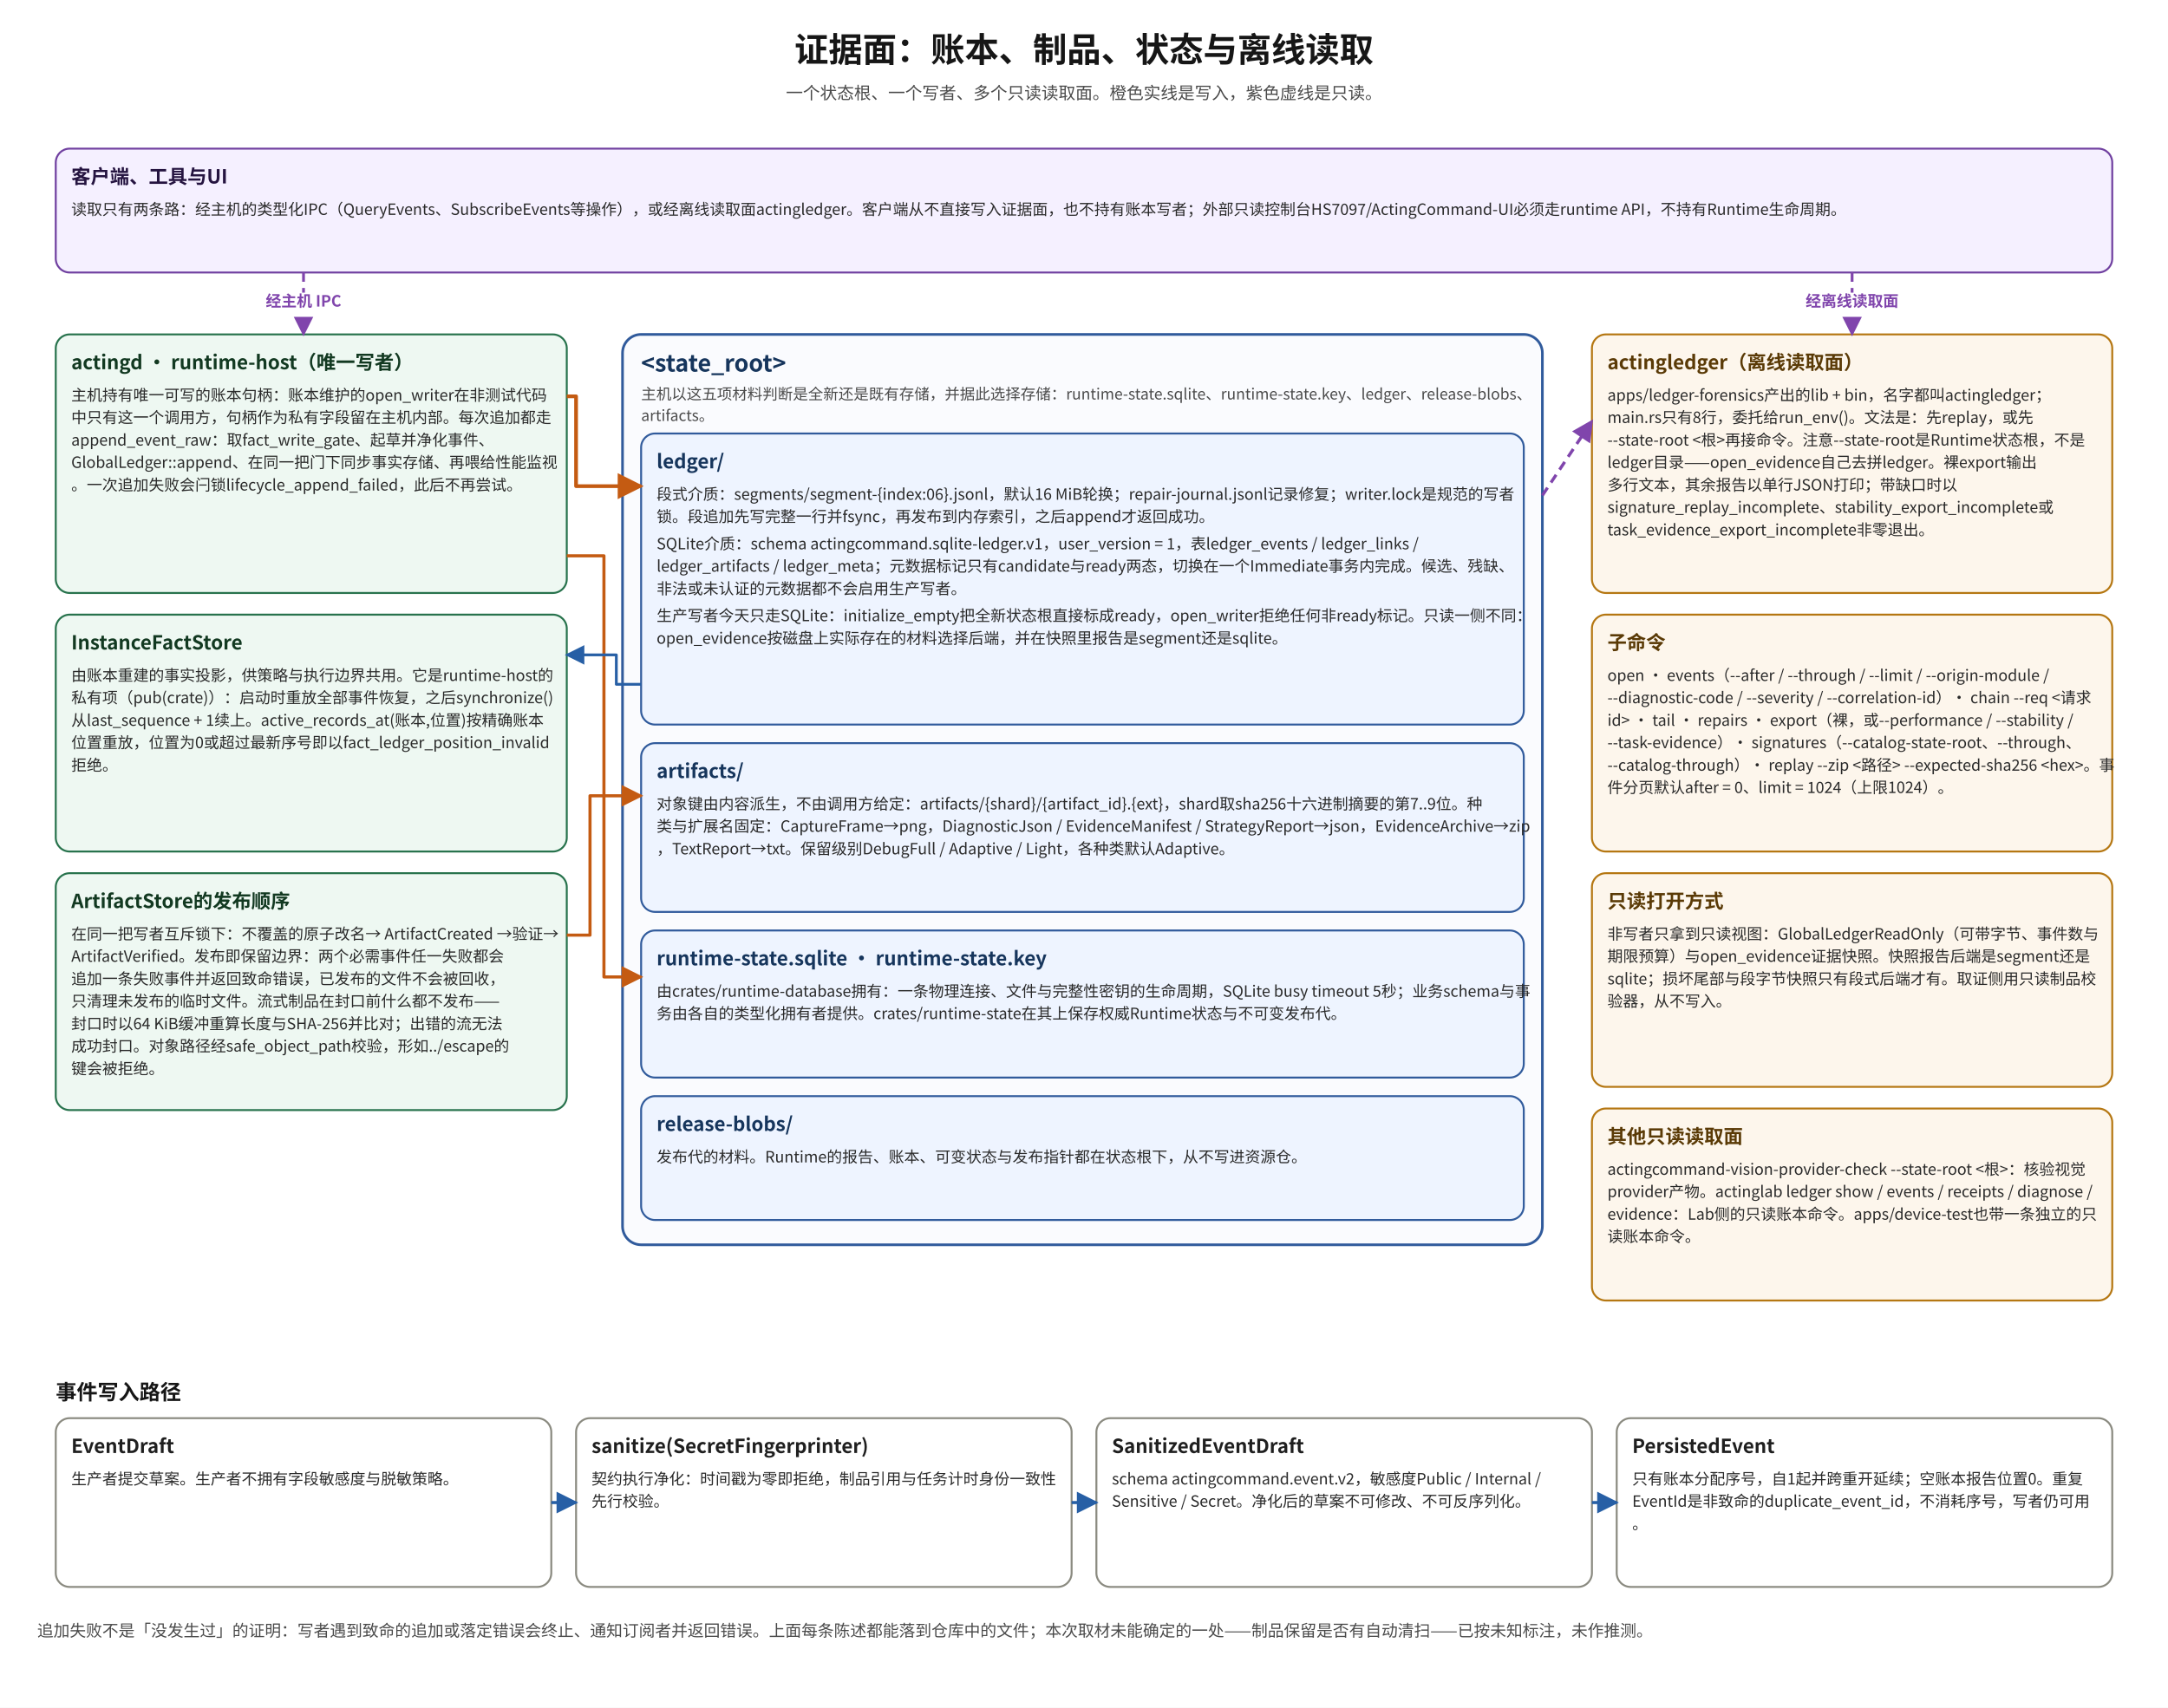
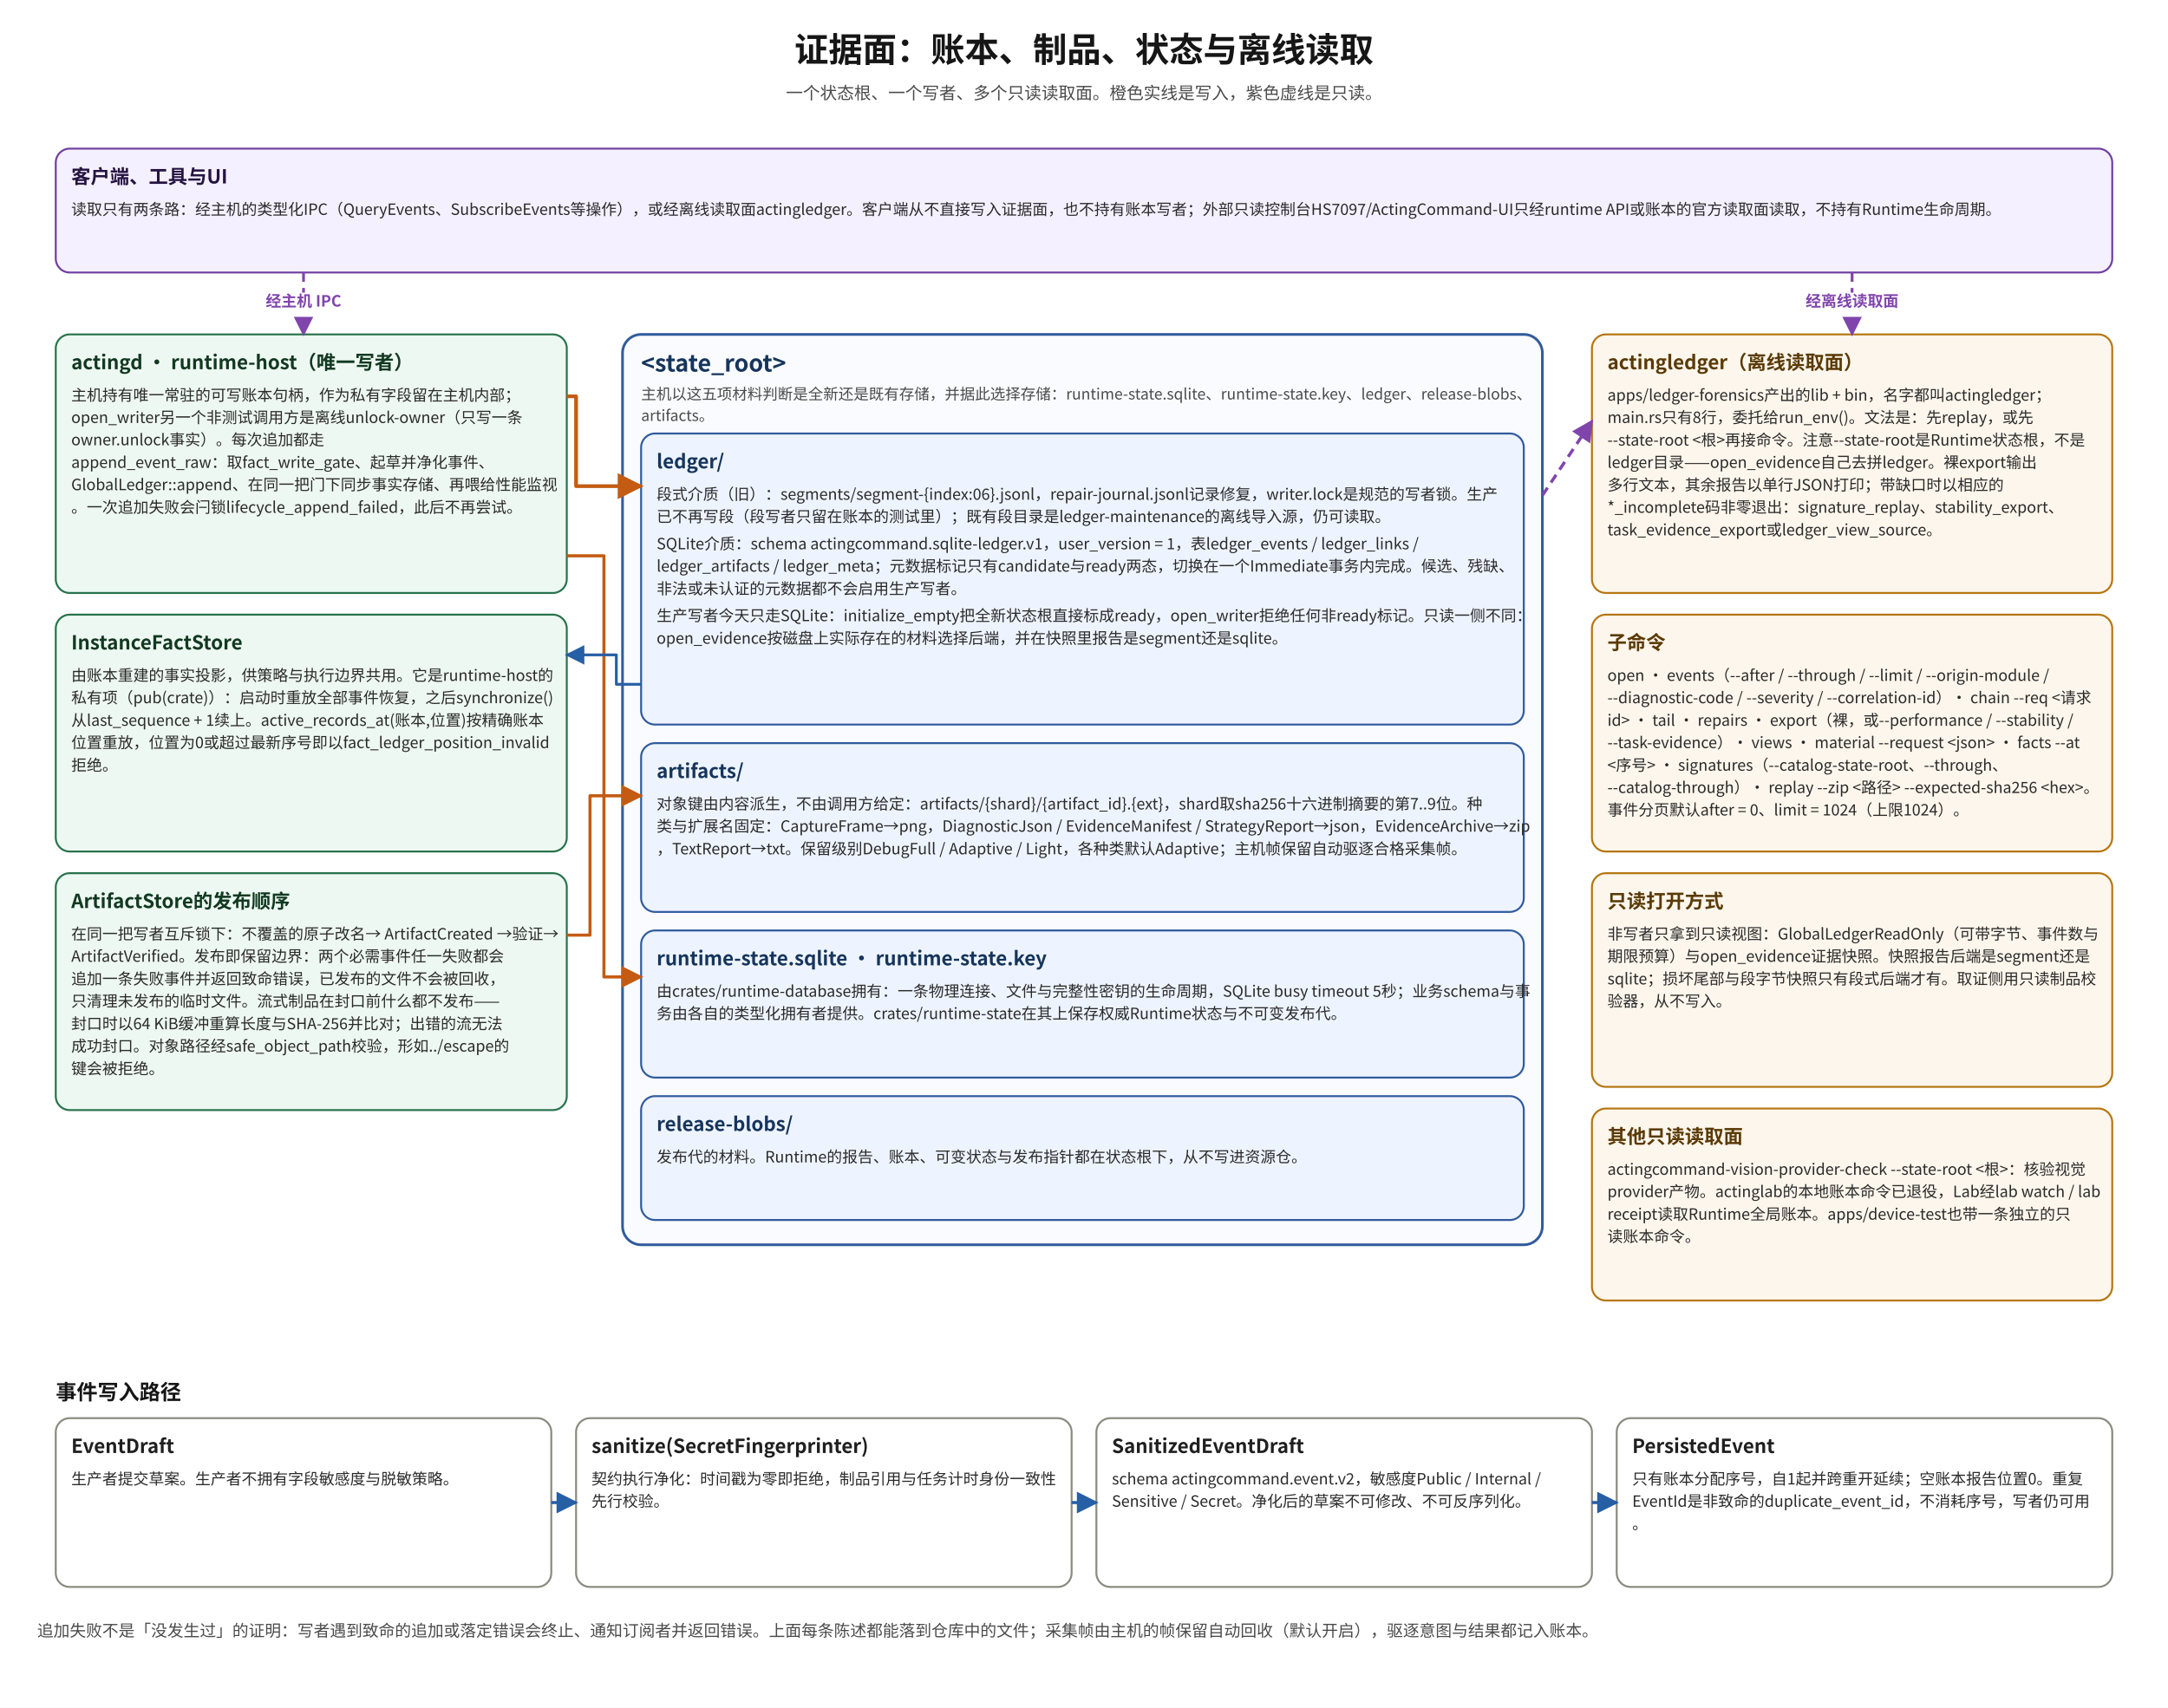
<svg xmlns="http://www.w3.org/2000/svg" viewBox="0 0 1400 1103" width="1400" height="1103">
  <defs>
    <marker id="ah-blue" viewBox="0 0 10 10" refX="9" refY="5" markerWidth="7" markerHeight="7" orient="auto-start-reverse">
      <path d="M 0 0 L 10 5 L 0 10 z" fill="#275fa5" />
    </marker>
    <marker id="ah-green" viewBox="0 0 10 10" refX="9" refY="5" markerWidth="7" markerHeight="7" orient="auto-start-reverse">
      <path d="M 0 0 L 10 5 L 0 10 z" fill="#28734d" />
    </marker>
    <marker id="ah-orange" viewBox="0 0 10 10" refX="9" refY="5" markerWidth="7" markerHeight="7" orient="auto-start-reverse">
      <path d="M 0 0 L 10 5 L 0 10 z" fill="#c45b12" />
    </marker>
    <marker id="ah-purple" viewBox="0 0 10 10" refX="9" refY="5" markerWidth="7" markerHeight="7" orient="auto-start-reverse">
      <path d="M 0 0 L 10 5 L 0 10 z" fill="#8045ac" />
    </marker>
    <marker id="ah-gold" viewBox="0 0 10 10" refX="9" refY="5" markerWidth="7" markerHeight="7" orient="auto-start-reverse">
      <path d="M 0 0 L 10 5 L 0 10 z" fill="#b57712" />
    </marker>
    <marker id="ah-gray" viewBox="0 0 10 10" refX="9" refY="5" markerWidth="7" markerHeight="7" orient="auto-start-reverse">
      <path d="M 0 0 L 10 5 L 0 10 z" fill="#6b6b60" />
    </marker>
  </defs>
  <rect x="0" y="0" width="1400" height="1103" fill="#ffffff" />
  <text x="700.0" y="40.0" font-family="Segoe UI, Microsoft YaHei, PingFang SC, Noto Sans CJK SC, sans-serif" font-size="22.0" fill="#161616" text-anchor="middle" font-weight="bold">证据面：账本、制品、状态与离线读取</text>
  <text x="700.0" y="64.0" font-family="Segoe UI, Microsoft YaHei, PingFang SC, Noto Sans CJK SC, sans-serif" font-size="11.0" fill="#4a4a4a" text-anchor="middle" font-weight="normal">一个状态根、一个写者、多个只读读取面。橙色实线是写入，紫色虚线是只读。</text>
  <rect x="36.0" y="96.0" width="1328.0" height="80.0" rx="9" ry="9" fill="#f5f0ff" stroke="#7040a0" stroke-width="1.25" />
  <text x="46.0" y="118.5" font-family="Segoe UI, Microsoft YaHei, PingFang SC, Noto Sans CJK SC, sans-serif" font-size="12.5" fill="#251440" text-anchor="start" font-weight="bold">客户端、工具与UI</text>
-   <text x="46.0" y="138.8" font-family="Segoe UI, Microsoft YaHei, PingFang SC, Noto Sans CJK SC, sans-serif" font-size="10.0" fill="#2a2a2a" text-anchor="start" font-weight="normal">读取只有两条路：经主机的类型化IPC（QueryEvents、SubscribeEvents等操作），或经离线读取面actingledger。客户端从不直接写入证据面，也不持有账本写者；外部只读控制台HS7097/ActingCommand-UI必须走runtime API，不持有Runtime生命周期。</text>
+   <text x="46.0" y="138.8" font-family="Segoe UI, Microsoft YaHei, PingFang SC, Noto Sans CJK SC, sans-serif" font-size="10.0" fill="#2a2a2a" text-anchor="start" font-weight="normal">读取只有两条路：经主机的类型化IPC（QueryEvents、SubscribeEvents等操作），或经离线读取面actingledger。客户端从不直接写入证据面，也不持有账本写者；外部只读控制台HS7097/ActingCommand-UI只经runtime API或账本的官方读取面读取，不持有Runtime生命周期。</text>
  <rect x="36.0" y="216.0" width="330.0" height="167.0" rx="9" ry="9" fill="#eef8f2" stroke="#28734d" stroke-width="1.25" />
  <text x="46.0" y="238.5" font-family="Segoe UI, Microsoft YaHei, PingFang SC, Noto Sans CJK SC, sans-serif" font-size="12.5" fill="#123921" text-anchor="start" font-weight="bold">actingd · runtime-host（唯一写者）</text>
-   <text x="46.0" y="258.8" font-family="Segoe UI, Microsoft YaHei, PingFang SC, Noto Sans CJK SC, sans-serif" font-size="10.0" fill="#2a2a2a" text-anchor="start" font-weight="normal">主机持有唯一可写的账本句柄：账本维护的open_writer在非测试代码</text>
-   <text x="46.0" y="273.2" font-family="Segoe UI, Microsoft YaHei, PingFang SC, Noto Sans CJK SC, sans-serif" font-size="10.0" fill="#2a2a2a" text-anchor="start" font-weight="normal">中只有这一个调用方，句柄作为私有字段留在主机内部。每次追加都走</text>
-   <text x="46.0" y="287.8" font-family="Segoe UI, Microsoft YaHei, PingFang SC, Noto Sans CJK SC, sans-serif" font-size="10.0" fill="#2a2a2a" text-anchor="start" font-weight="normal">append_event_raw：取fact_write_gate、起草并净化事件、</text>
-   <text x="46.0" y="302.2" font-family="Segoe UI, Microsoft YaHei, PingFang SC, Noto Sans CJK SC, sans-serif" font-size="10.0" fill="#2a2a2a" text-anchor="start" font-weight="normal">GlobalLedger::append、在同一把门下同步事实存储、再喂给性能监视</text>
-   <text x="46.0" y="316.8" font-family="Segoe UI, Microsoft YaHei, PingFang SC, Noto Sans CJK SC, sans-serif" font-size="10.0" fill="#2a2a2a" text-anchor="start" font-weight="normal">。一次追加失败会闩锁lifecycle_append_failed，此后不再尝试。</text>
+   <text x="46.0" y="258.8" font-family="Segoe UI, Microsoft YaHei, PingFang SC, Noto Sans CJK SC, sans-serif" font-size="10.0" fill="#2a2a2a" text-anchor="start" font-weight="normal">主机持有唯一常驻的可写账本句柄，作为私有字段留在主机内部；</text>
+   <text x="46.0" y="273.2" font-family="Segoe UI, Microsoft YaHei, PingFang SC, Noto Sans CJK SC, sans-serif" font-size="10.0" fill="#2a2a2a" text-anchor="start" font-weight="normal">open_writer另一个非测试调用方是离线unlock-owner（只写一条</text>
+   <text x="46.0" y="287.6" font-family="Segoe UI, Microsoft YaHei, PingFang SC, Noto Sans CJK SC, sans-serif" font-size="10.0" fill="#2a2a2a" text-anchor="start" font-weight="normal">owner.unlock事实）。每次追加都走</text>
+   <text x="46.0" y="302.2" font-family="Segoe UI, Microsoft YaHei, PingFang SC, Noto Sans CJK SC, sans-serif" font-size="10.0" fill="#2a2a2a" text-anchor="start" font-weight="normal">append_event_raw：取fact_write_gate、起草并净化事件、</text>
+   <text x="46.0" y="316.6" font-family="Segoe UI, Microsoft YaHei, PingFang SC, Noto Sans CJK SC, sans-serif" font-size="10.0" fill="#2a2a2a" text-anchor="start" font-weight="normal">GlobalLedger::append、在同一把门下同步事实存储、再喂给性能监视</text>
+   <text x="46.0" y="331.2" font-family="Segoe UI, Microsoft YaHei, PingFang SC, Noto Sans CJK SC, sans-serif" font-size="10.0" fill="#2a2a2a" text-anchor="start" font-weight="normal">。一次追加失败会闩锁lifecycle_append_failed，此后不再尝试。</text>
  <rect x="36.0" y="397.0" width="330.0" height="153.0" rx="9" ry="9" fill="#eef8f2" stroke="#28734d" stroke-width="1.25" />
  <text x="46.0" y="419.5" font-family="Segoe UI, Microsoft YaHei, PingFang SC, Noto Sans CJK SC, sans-serif" font-size="12.5" fill="#123921" text-anchor="start" font-weight="bold">InstanceFactStore</text>
  <text x="46.0" y="439.8" font-family="Segoe UI, Microsoft YaHei, PingFang SC, Noto Sans CJK SC, sans-serif" font-size="10.0" fill="#2a2a2a" text-anchor="start" font-weight="normal">由账本重建的事实投影，供策略与执行边界共用。它是runtime-host的</text>
  <text x="46.0" y="454.2" font-family="Segoe UI, Microsoft YaHei, PingFang SC, Noto Sans CJK SC, sans-serif" font-size="10.0" fill="#2a2a2a" text-anchor="start" font-weight="normal">私有项（pub(crate)）：启动时重放全部事件恢复，之后synchronize()</text>
  <text x="46.0" y="468.8" font-family="Segoe UI, Microsoft YaHei, PingFang SC, Noto Sans CJK SC, sans-serif" font-size="10.0" fill="#2a2a2a" text-anchor="start" font-weight="normal">从last_sequence + 1续上。active_records_at(账本,位置)按精确账本</text>
  <text x="46.0" y="483.2" font-family="Segoe UI, Microsoft YaHei, PingFang SC, Noto Sans CJK SC, sans-serif" font-size="10.0" fill="#2a2a2a" text-anchor="start" font-weight="normal">位置重放，位置为0或超过最新序号即以fact_ledger_position_invalid</text>
  <text x="46.0" y="497.8" font-family="Segoe UI, Microsoft YaHei, PingFang SC, Noto Sans CJK SC, sans-serif" font-size="10.0" fill="#2a2a2a" text-anchor="start" font-weight="normal">拒绝。</text>
  <rect x="36.0" y="564.0" width="330.0" height="153.0" rx="9" ry="9" fill="#eef8f2" stroke="#28734d" stroke-width="1.25" />
  <text x="46.0" y="586.5" font-family="Segoe UI, Microsoft YaHei, PingFang SC, Noto Sans CJK SC, sans-serif" font-size="12.5" fill="#123921" text-anchor="start" font-weight="bold">ArtifactStore的发布顺序</text>
  <text x="46.0" y="606.8" font-family="Segoe UI, Microsoft YaHei, PingFang SC, Noto Sans CJK SC, sans-serif" font-size="10.0" fill="#2a2a2a" text-anchor="start" font-weight="normal">在同一把写者互斥锁下：不覆盖的原子改名→ ArtifactCreated →验证→</text>
  <text x="46.0" y="621.2" font-family="Segoe UI, Microsoft YaHei, PingFang SC, Noto Sans CJK SC, sans-serif" font-size="10.0" fill="#2a2a2a" text-anchor="start" font-weight="normal">ArtifactVerified。发布即保留边界：两个必需事件任一失败都会</text>
  <text x="46.0" y="635.8" font-family="Segoe UI, Microsoft YaHei, PingFang SC, Noto Sans CJK SC, sans-serif" font-size="10.0" fill="#2a2a2a" text-anchor="start" font-weight="normal">追加一条失败事件并返回致命错误，已发布的文件不会被回收，</text>
  <text x="46.0" y="650.2" font-family="Segoe UI, Microsoft YaHei, PingFang SC, Noto Sans CJK SC, sans-serif" font-size="10.0" fill="#2a2a2a" text-anchor="start" font-weight="normal">只清理未发布的临时文件。流式制品在封口前什么都不发布——</text>
  <text x="46.0" y="664.8" font-family="Segoe UI, Microsoft YaHei, PingFang SC, Noto Sans CJK SC, sans-serif" font-size="10.0" fill="#2a2a2a" text-anchor="start" font-weight="normal">封口时以64 KiB缓冲重算长度与SHA-256并比对；出错的流无法</text>
  <text x="46.0" y="679.2" font-family="Segoe UI, Microsoft YaHei, PingFang SC, Noto Sans CJK SC, sans-serif" font-size="10.0" fill="#2a2a2a" text-anchor="start" font-weight="normal">成功封口。对象路径经safe_object_path校验，形如../escape的</text>
  <text x="46.0" y="693.8" font-family="Segoe UI, Microsoft YaHei, PingFang SC, Noto Sans CJK SC, sans-serif" font-size="10.0" fill="#2a2a2a" text-anchor="start" font-weight="normal">键会被拒绝。</text>
  <rect x="402.0" y="216.0" width="594.0" height="588.0" rx="12" ry="12" fill="#fafbfe" stroke="#315b9c" stroke-width="1.70" />
  <text x="414.0" y="240.0" font-family="Segoe UI, Microsoft YaHei, PingFang SC, Noto Sans CJK SC, sans-serif" font-size="15.0" fill="#16355c" text-anchor="start" font-weight="bold">&lt;state_root&gt;</text>
  <text x="414.0" y="258.0" font-family="Segoe UI, Microsoft YaHei, PingFang SC, Noto Sans CJK SC, sans-serif" font-size="9.8" fill="#4a4a4a" text-anchor="start" font-weight="normal">主机以这五项材料判断是全新还是既有存储，并据此选择存储：runtime-state.sqlite、runtime-state.key、ledger、release-blobs、</text>
  <text x="414.0" y="271.9" font-family="Segoe UI, Microsoft YaHei, PingFang SC, Noto Sans CJK SC, sans-serif" font-size="9.8" fill="#4a4a4a" text-anchor="start" font-weight="normal">artifacts。</text>
  <rect x="414.0" y="280.0" width="570.0" height="188.0" rx="9" ry="9" fill="#eef4ff" stroke="#315b9c" stroke-width="1.25" />
  <text x="424.0" y="302.5" font-family="Segoe UI, Microsoft YaHei, PingFang SC, Noto Sans CJK SC, sans-serif" font-size="12.5" fill="#16355c" text-anchor="start" font-weight="bold">ledger/</text>
-   <text x="424.0" y="322.8" font-family="Segoe UI, Microsoft YaHei, PingFang SC, Noto Sans CJK SC, sans-serif" font-size="10.0" fill="#2a2a2a" text-anchor="start" font-weight="normal">段式介质：segments/segment-{index:06}.jsonl，默认16 MiB轮换；repair-journal.jsonl记录修复；writer.lock是规范的写者</text>
-   <text x="424.0" y="337.2" font-family="Segoe UI, Microsoft YaHei, PingFang SC, Noto Sans CJK SC, sans-serif" font-size="10.0" fill="#2a2a2a" text-anchor="start" font-weight="normal">锁。段追加先写完整一行并fsync，再发布到内存索引，之后append才返回成功。</text>
+   <text x="424.0" y="322.8" font-family="Segoe UI, Microsoft YaHei, PingFang SC, Noto Sans CJK SC, sans-serif" font-size="10.0" fill="#2a2a2a" text-anchor="start" font-weight="normal">段式介质（旧）：segments/segment-{index:06}.jsonl，repair-journal.jsonl记录修复，writer.lock是规范的写者锁。生产</text>
+   <text x="424.0" y="337.2" font-family="Segoe UI, Microsoft YaHei, PingFang SC, Noto Sans CJK SC, sans-serif" font-size="10.0" fill="#2a2a2a" text-anchor="start" font-weight="normal">已不再写段（段写者只留在账本的测试里）；既有段目录是ledger-maintenance的离线导入源，仍可读取。</text>
  <text x="424.0" y="354.8" font-family="Segoe UI, Microsoft YaHei, PingFang SC, Noto Sans CJK SC, sans-serif" font-size="10.0" fill="#2a2a2a" text-anchor="start" font-weight="normal">SQLite介质：schema actingcommand.sqlite-ledger.v1，user_version = 1，表ledger_events / ledger_links /</text>
  <text x="424.0" y="369.2" font-family="Segoe UI, Microsoft YaHei, PingFang SC, Noto Sans CJK SC, sans-serif" font-size="10.0" fill="#2a2a2a" text-anchor="start" font-weight="normal">ledger_artifacts / ledger_meta；元数据标记只有candidate与ready两态，切换在一个Immediate事务内完成。候选、残缺、</text>
  <text x="424.0" y="383.8" font-family="Segoe UI, Microsoft YaHei, PingFang SC, Noto Sans CJK SC, sans-serif" font-size="10.0" fill="#2a2a2a" text-anchor="start" font-weight="normal">非法或未认证的元数据都不会启用生产写者。</text>
  <text x="424.0" y="401.2" font-family="Segoe UI, Microsoft YaHei, PingFang SC, Noto Sans CJK SC, sans-serif" font-size="10.0" fill="#2a2a2a" text-anchor="start" font-weight="normal">生产写者今天只走SQLite：initialize_empty把全新状态根直接标成ready，open_writer拒绝任何非ready标记。只读一侧不同：</text>
  <text x="424.0" y="415.8" font-family="Segoe UI, Microsoft YaHei, PingFang SC, Noto Sans CJK SC, sans-serif" font-size="10.0" fill="#2a2a2a" text-anchor="start" font-weight="normal">open_evidence按磁盘上实际存在的材料选择后端，并在快照里报告是segment还是sqlite。</text>
  <rect x="414.0" y="480.0" width="570.0" height="109.0" rx="9" ry="9" fill="#eef4ff" stroke="#315b9c" stroke-width="1.25" />
  <text x="424.0" y="502.5" font-family="Segoe UI, Microsoft YaHei, PingFang SC, Noto Sans CJK SC, sans-serif" font-size="12.5" fill="#16355c" text-anchor="start" font-weight="bold">artifacts/</text>
  <text x="424.0" y="522.8" font-family="Segoe UI, Microsoft YaHei, PingFang SC, Noto Sans CJK SC, sans-serif" font-size="10.0" fill="#2a2a2a" text-anchor="start" font-weight="normal">对象键由内容派生，不由调用方给定：artifacts/{shard}/{artifact_id}.{ext}，shard取sha256十六进制摘要的第7..9位。种</text>
  <text x="424.0" y="537.2" font-family="Segoe UI, Microsoft YaHei, PingFang SC, Noto Sans CJK SC, sans-serif" font-size="10.0" fill="#2a2a2a" text-anchor="start" font-weight="normal">类与扩展名固定：CaptureFrame→png，DiagnosticJson / EvidenceManifest / StrategyReport→json，EvidenceArchive→zip</text>
-   <text x="424.0" y="551.8" font-family="Segoe UI, Microsoft YaHei, PingFang SC, Noto Sans CJK SC, sans-serif" font-size="10.0" fill="#2a2a2a" text-anchor="start" font-weight="normal">，TextReport→txt。保留级别DebugFull / Adaptive / Light，各种类默认Adaptive。</text>
+   <text x="424.0" y="551.8" font-family="Segoe UI, Microsoft YaHei, PingFang SC, Noto Sans CJK SC, sans-serif" font-size="10.0" fill="#2a2a2a" text-anchor="start" font-weight="normal">，TextReport→txt。保留级别DebugFull / Adaptive / Light，各种类默认Adaptive；主机帧保留自动驱逐合格采集帧。</text>
  <rect x="414.0" y="601.0" width="570.0" height="95.0" rx="9" ry="9" fill="#eef4ff" stroke="#315b9c" stroke-width="1.25" />
  <text x="424.0" y="623.5" font-family="Segoe UI, Microsoft YaHei, PingFang SC, Noto Sans CJK SC, sans-serif" font-size="12.5" fill="#16355c" text-anchor="start" font-weight="bold">runtime-state.sqlite · runtime-state.key</text>
  <text x="424.0" y="643.8" font-family="Segoe UI, Microsoft YaHei, PingFang SC, Noto Sans CJK SC, sans-serif" font-size="10.0" fill="#2a2a2a" text-anchor="start" font-weight="normal">由crates/runtime-database拥有：一条物理连接、文件与完整性密钥的生命周期，SQLite busy timeout 5秒；业务schema与事</text>
  <text x="424.0" y="658.2" font-family="Segoe UI, Microsoft YaHei, PingFang SC, Noto Sans CJK SC, sans-serif" font-size="10.0" fill="#2a2a2a" text-anchor="start" font-weight="normal">务由各自的类型化拥有者提供。crates/runtime-state在其上保存权威Runtime状态与不可变发布代。</text>
  <rect x="414.0" y="708.0" width="570.0" height="80.0" rx="9" ry="9" fill="#eef4ff" stroke="#315b9c" stroke-width="1.25" />
  <text x="424.0" y="730.5" font-family="Segoe UI, Microsoft YaHei, PingFang SC, Noto Sans CJK SC, sans-serif" font-size="12.5" fill="#16355c" text-anchor="start" font-weight="bold">release-blobs/</text>
  <text x="424.0" y="750.8" font-family="Segoe UI, Microsoft YaHei, PingFang SC, Noto Sans CJK SC, sans-serif" font-size="10.0" fill="#2a2a2a" text-anchor="start" font-weight="normal">发布代的材料。Runtime的报告、账本、可变状态与发布指针都在状态根下，从不写进资源仓。</text>
  <rect x="1028.0" y="216.0" width="336.0" height="167.0" rx="9" ry="9" fill="#fdf6ec" stroke="#b57712" stroke-width="1.25" />
  <text x="1038.0" y="238.5" font-family="Segoe UI, Microsoft YaHei, PingFang SC, Noto Sans CJK SC, sans-serif" font-size="12.5" fill="#5a3a06" text-anchor="start" font-weight="bold">actingledger（离线读取面）</text>
  <text x="1038.0" y="258.8" font-family="Segoe UI, Microsoft YaHei, PingFang SC, Noto Sans CJK SC, sans-serif" font-size="10.0" fill="#2a2a2a" text-anchor="start" font-weight="normal">apps/ledger-forensics产出的lib + bin，名字都叫actingledger；</text>
  <text x="1038.0" y="273.2" font-family="Segoe UI, Microsoft YaHei, PingFang SC, Noto Sans CJK SC, sans-serif" font-size="10.0" fill="#2a2a2a" text-anchor="start" font-weight="normal">main.rs只有8行，委托给run_env()。文法是：先replay，或先</text>
  <text x="1038.0" y="287.8" font-family="Segoe UI, Microsoft YaHei, PingFang SC, Noto Sans CJK SC, sans-serif" font-size="10.0" fill="#2a2a2a" text-anchor="start" font-weight="normal">--state-root &lt;根&gt;再接命令。注意--state-root是Runtime状态根，不是</text>
  <text x="1038.0" y="302.2" font-family="Segoe UI, Microsoft YaHei, PingFang SC, Noto Sans CJK SC, sans-serif" font-size="10.0" fill="#2a2a2a" text-anchor="start" font-weight="normal">ledger目录——open_evidence自己去拼ledger。裸export输出</text>
-   <text x="1038.0" y="316.8" font-family="Segoe UI, Microsoft YaHei, PingFang SC, Noto Sans CJK SC, sans-serif" font-size="10.0" fill="#2a2a2a" text-anchor="start" font-weight="normal">多行文本，其余报告以单行JSON打印；带缺口时以</text>
-   <text x="1038.0" y="331.2" font-family="Segoe UI, Microsoft YaHei, PingFang SC, Noto Sans CJK SC, sans-serif" font-size="10.0" fill="#2a2a2a" text-anchor="start" font-weight="normal">signature_replay_incomplete、stability_export_incomplete或</text>
-   <text x="1038.0" y="345.8" font-family="Segoe UI, Microsoft YaHei, PingFang SC, Noto Sans CJK SC, sans-serif" font-size="10.0" fill="#2a2a2a" text-anchor="start" font-weight="normal">task_evidence_export_incomplete非零退出。</text>
+   <text x="1038.0" y="316.8" font-family="Segoe UI, Microsoft YaHei, PingFang SC, Noto Sans CJK SC, sans-serif" font-size="10.0" fill="#2a2a2a" text-anchor="start" font-weight="normal">多行文本，其余报告以单行JSON打印；带缺口时以相应的</text>
+   <text x="1038.0" y="331.2" font-family="Segoe UI, Microsoft YaHei, PingFang SC, Noto Sans CJK SC, sans-serif" font-size="10.0" fill="#2a2a2a" text-anchor="start" font-weight="normal">*_incomplete码非零退出：signature_replay、stability_export、</text>
+   <text x="1038.0" y="345.8" font-family="Segoe UI, Microsoft YaHei, PingFang SC, Noto Sans CJK SC, sans-serif" font-size="10.0" fill="#2a2a2a" text-anchor="start" font-weight="normal">task_evidence_export或ledger_view_source。</text>
  <rect x="1028.0" y="397.0" width="336.0" height="153.0" rx="9" ry="9" fill="#fdf6ec" stroke="#b57712" stroke-width="1.25" />
  <text x="1038.0" y="419.5" font-family="Segoe UI, Microsoft YaHei, PingFang SC, Noto Sans CJK SC, sans-serif" font-size="12.5" fill="#5a3a06" text-anchor="start" font-weight="bold">子命令</text>
  <text x="1038.0" y="439.8" font-family="Segoe UI, Microsoft YaHei, PingFang SC, Noto Sans CJK SC, sans-serif" font-size="10.0" fill="#2a2a2a" text-anchor="start" font-weight="normal">open · events（--after / --through / --limit / --origin-module /</text>
  <text x="1038.0" y="454.2" font-family="Segoe UI, Microsoft YaHei, PingFang SC, Noto Sans CJK SC, sans-serif" font-size="10.0" fill="#2a2a2a" text-anchor="start" font-weight="normal">--diagnostic-code / --severity / --correlation-id）· chain --req &lt;请求</text>
  <text x="1038.0" y="468.8" font-family="Segoe UI, Microsoft YaHei, PingFang SC, Noto Sans CJK SC, sans-serif" font-size="10.0" fill="#2a2a2a" text-anchor="start" font-weight="normal">id&gt; · tail · repairs · export（裸，或--performance / --stability /</text>
-   <text x="1038.0" y="483.2" font-family="Segoe UI, Microsoft YaHei, PingFang SC, Noto Sans CJK SC, sans-serif" font-size="10.0" fill="#2a2a2a" text-anchor="start" font-weight="normal">--task-evidence）· signatures（--catalog-state-root、--through、</text>
-   <text x="1038.0" y="497.8" font-family="Segoe UI, Microsoft YaHei, PingFang SC, Noto Sans CJK SC, sans-serif" font-size="10.0" fill="#2a2a2a" text-anchor="start" font-weight="normal">--catalog-through）· replay --zip &lt;路径&gt; --expected-sha256 &lt;hex&gt;。事</text>
-   <text x="1038.0" y="512.2" font-family="Segoe UI, Microsoft YaHei, PingFang SC, Noto Sans CJK SC, sans-serif" font-size="10.0" fill="#2a2a2a" text-anchor="start" font-weight="normal">件分页默认after = 0、limit = 1024（上限1024）。</text>
+   <text x="1038.0" y="483.2" font-family="Segoe UI, Microsoft YaHei, PingFang SC, Noto Sans CJK SC, sans-serif" font-size="10.0" fill="#2a2a2a" text-anchor="start" font-weight="normal">--task-evidence）· views · material --request &lt;json&gt; · facts --at</text>
+   <text x="1038.0" y="497.8" font-family="Segoe UI, Microsoft YaHei, PingFang SC, Noto Sans CJK SC, sans-serif" font-size="10.0" fill="#2a2a2a" text-anchor="start" font-weight="normal">&lt;序号&gt; · signatures（--catalog-state-root、--through、</text>
+   <text x="1038.0" y="512.2" font-family="Segoe UI, Microsoft YaHei, PingFang SC, Noto Sans CJK SC, sans-serif" font-size="10.0" fill="#2a2a2a" text-anchor="start" font-weight="normal">--catalog-through）· replay --zip &lt;路径&gt; --expected-sha256 &lt;hex&gt;。</text>
+   <text x="1038.0" y="526.7" font-family="Segoe UI, Microsoft YaHei, PingFang SC, Noto Sans CJK SC, sans-serif" font-size="10.0" fill="#2a2a2a" text-anchor="start" font-weight="normal">事件分页默认after = 0、limit = 1024（上限1024）。</text>
  <rect x="1028.0" y="564.0" width="336.0" height="138.0" rx="9" ry="9" fill="#fdf6ec" stroke="#b57712" stroke-width="1.25" />
  <text x="1038.0" y="586.5" font-family="Segoe UI, Microsoft YaHei, PingFang SC, Noto Sans CJK SC, sans-serif" font-size="12.5" fill="#5a3a06" text-anchor="start" font-weight="bold">只读打开方式</text>
  <text x="1038.0" y="606.8" font-family="Segoe UI, Microsoft YaHei, PingFang SC, Noto Sans CJK SC, sans-serif" font-size="10.0" fill="#2a2a2a" text-anchor="start" font-weight="normal">非写者只拿到只读视图：GlobalLedgerReadOnly（可带字节、事件数与</text>
  <text x="1038.0" y="621.2" font-family="Segoe UI, Microsoft YaHei, PingFang SC, Noto Sans CJK SC, sans-serif" font-size="10.0" fill="#2a2a2a" text-anchor="start" font-weight="normal">期限预算）与open_evidence证据快照。快照报告后端是segment还是</text>
  <text x="1038.0" y="635.8" font-family="Segoe UI, Microsoft YaHei, PingFang SC, Noto Sans CJK SC, sans-serif" font-size="10.0" fill="#2a2a2a" text-anchor="start" font-weight="normal">sqlite；损坏尾部与段字节快照只有段式后端才有。取证侧用只读制品校</text>
  <text x="1038.0" y="650.2" font-family="Segoe UI, Microsoft YaHei, PingFang SC, Noto Sans CJK SC, sans-serif" font-size="10.0" fill="#2a2a2a" text-anchor="start" font-weight="normal">验器，从不写入。</text>
  <rect x="1028.0" y="716.0" width="336.0" height="124.0" rx="9" ry="9" fill="#fdf6ec" stroke="#b57712" stroke-width="1.25" />
  <text x="1038.0" y="738.5" font-family="Segoe UI, Microsoft YaHei, PingFang SC, Noto Sans CJK SC, sans-serif" font-size="12.5" fill="#5a3a06" text-anchor="start" font-weight="bold">其他只读读取面</text>
  <text x="1038.0" y="758.8" font-family="Segoe UI, Microsoft YaHei, PingFang SC, Noto Sans CJK SC, sans-serif" font-size="10.0" fill="#2a2a2a" text-anchor="start" font-weight="normal">actingcommand-vision-provider-check --state-root &lt;根&gt;：核验视觉</text>
-   <text x="1038.0" y="773.2" font-family="Segoe UI, Microsoft YaHei, PingFang SC, Noto Sans CJK SC, sans-serif" font-size="10.0" fill="#2a2a2a" text-anchor="start" font-weight="normal">provider产物。actinglab ledger show / events / receipts / diagnose /</text>
-   <text x="1038.0" y="787.8" font-family="Segoe UI, Microsoft YaHei, PingFang SC, Noto Sans CJK SC, sans-serif" font-size="10.0" fill="#2a2a2a" text-anchor="start" font-weight="normal">evidence：Lab侧的只读账本命令。apps/device-test也带一条独立的只</text>
+   <text x="1038.0" y="773.2" font-family="Segoe UI, Microsoft YaHei, PingFang SC, Noto Sans CJK SC, sans-serif" font-size="10.0" fill="#2a2a2a" text-anchor="start" font-weight="normal">provider产物。actinglab的本地账本命令已退役，Lab经lab watch / lab</text>
+   <text x="1038.0" y="787.8" font-family="Segoe UI, Microsoft YaHei, PingFang SC, Noto Sans CJK SC, sans-serif" font-size="10.0" fill="#2a2a2a" text-anchor="start" font-weight="normal">receipt读取Runtime全局账本。apps/device-test也带一条独立的只</text>
  <text x="1038.0" y="802.2" font-family="Segoe UI, Microsoft YaHei, PingFang SC, Noto Sans CJK SC, sans-serif" font-size="10.0" fill="#2a2a2a" text-anchor="start" font-weight="normal">读账本命令。</text>
  <text x="36.0" y="904.0" font-family="Segoe UI, Microsoft YaHei, PingFang SC, Noto Sans CJK SC, sans-serif" font-size="13.5" fill="#161616" text-anchor="start" font-weight="bold">事件写入路径</text>
  <rect x="36.0" y="916.0" width="320.0" height="109.0" rx="9" ry="9" fill="#ffffff" stroke="#8a8a80" stroke-width="1.25" />
  <text x="46.0" y="938.5" font-family="Segoe UI, Microsoft YaHei, PingFang SC, Noto Sans CJK SC, sans-serif" font-size="12.5" fill="#1f1f1f" text-anchor="start" font-weight="bold">EventDraft</text>
  <text x="46.0" y="958.8" font-family="Segoe UI, Microsoft YaHei, PingFang SC, Noto Sans CJK SC, sans-serif" font-size="10.0" fill="#2a2a2a" text-anchor="start" font-weight="normal">生产者提交草案。生产者不拥有字段敏感度与脱敏策略。</text>
  <rect x="372.0" y="916.0" width="320.0" height="109.0" rx="9" ry="9" fill="#ffffff" stroke="#8a8a80" stroke-width="1.25" />
  <text x="382.0" y="938.5" font-family="Segoe UI, Microsoft YaHei, PingFang SC, Noto Sans CJK SC, sans-serif" font-size="12.5" fill="#1f1f1f" text-anchor="start" font-weight="bold">sanitize(SecretFingerprinter)</text>
  <text x="382.0" y="958.8" font-family="Segoe UI, Microsoft YaHei, PingFang SC, Noto Sans CJK SC, sans-serif" font-size="10.0" fill="#2a2a2a" text-anchor="start" font-weight="normal">契约执行净化：时间戳为零即拒绝，制品引用与任务计时身份一致性</text>
  <text x="382.0" y="973.2" font-family="Segoe UI, Microsoft YaHei, PingFang SC, Noto Sans CJK SC, sans-serif" font-size="10.0" fill="#2a2a2a" text-anchor="start" font-weight="normal">先行校验。</text>
  <polyline points="356.0,970.5 372.0,970.5" fill="none" stroke="#275fa5" stroke-width="2.00" stroke-linejoin="round" marker-end="url(#ah-blue)" />
  <rect x="708.0" y="916.0" width="320.0" height="109.0" rx="9" ry="9" fill="#ffffff" stroke="#8a8a80" stroke-width="1.25" />
  <text x="718.0" y="938.5" font-family="Segoe UI, Microsoft YaHei, PingFang SC, Noto Sans CJK SC, sans-serif" font-size="12.5" fill="#1f1f1f" text-anchor="start" font-weight="bold">SanitizedEventDraft</text>
  <text x="718.0" y="958.8" font-family="Segoe UI, Microsoft YaHei, PingFang SC, Noto Sans CJK SC, sans-serif" font-size="10.0" fill="#2a2a2a" text-anchor="start" font-weight="normal">schema actingcommand.event.v2，敏感度Public / Internal /</text>
  <text x="718.0" y="973.2" font-family="Segoe UI, Microsoft YaHei, PingFang SC, Noto Sans CJK SC, sans-serif" font-size="10.0" fill="#2a2a2a" text-anchor="start" font-weight="normal">Sensitive / Secret。净化后的草案不可修改、不可反序列化。</text>
  <polyline points="692.0,970.5 708.0,970.5" fill="none" stroke="#275fa5" stroke-width="2.00" stroke-linejoin="round" marker-end="url(#ah-blue)" />
  <rect x="1044.0" y="916.0" width="320.0" height="109.0" rx="9" ry="9" fill="#ffffff" stroke="#8a8a80" stroke-width="1.25" />
  <text x="1054.0" y="938.5" font-family="Segoe UI, Microsoft YaHei, PingFang SC, Noto Sans CJK SC, sans-serif" font-size="12.5" fill="#1f1f1f" text-anchor="start" font-weight="bold">PersistedEvent</text>
  <text x="1054.0" y="958.8" font-family="Segoe UI, Microsoft YaHei, PingFang SC, Noto Sans CJK SC, sans-serif" font-size="10.0" fill="#2a2a2a" text-anchor="start" font-weight="normal">只有账本分配序号，自1起并跨重开延续；空账本报告位置0。重复</text>
  <text x="1054.0" y="973.2" font-family="Segoe UI, Microsoft YaHei, PingFang SC, Noto Sans CJK SC, sans-serif" font-size="10.0" fill="#2a2a2a" text-anchor="start" font-weight="normal">EventId是非致命的duplicate_event_id，不消耗序号，写者仍可用</text>
  <text x="1054.0" y="987.8" font-family="Segoe UI, Microsoft YaHei, PingFang SC, Noto Sans CJK SC, sans-serif" font-size="10.0" fill="#2a2a2a" text-anchor="start" font-weight="normal">。</text>
  <polyline points="1028.0,970.5 1044.0,970.5" fill="none" stroke="#275fa5" stroke-width="2.00" stroke-linejoin="round" marker-end="url(#ah-blue)" />
  <polyline points="196.0,176.0 196.0,216.0" fill="none" stroke="#8045ac" stroke-width="1.80" stroke-linejoin="round" stroke-dasharray="6 4" marker-end="url(#ah-purple)" />
  <rect x="166.2" y="189.0" width="59.6" height="15.0" rx="3" ry="3" fill="#ffffff" stroke="none" stroke-width="0.00" />
  <text x="196.0" y="198.0" font-family="Segoe UI, Microsoft YaHei, PingFang SC, Noto Sans CJK SC, sans-serif" font-size="10.0" fill="#8045ac" text-anchor="middle" font-weight="bold">经主机 IPC</text>
  <polyline points="1196.0,176.0 1196.0,216.0" fill="none" stroke="#8045ac" stroke-width="1.80" stroke-linejoin="round" stroke-dasharray="6 4" marker-end="url(#ah-purple)" />
  <rect x="1162.0" y="189.0" width="68.0" height="15.0" rx="3" ry="3" fill="#ffffff" stroke="none" stroke-width="0.00" />
  <text x="1196.0" y="198.0" font-family="Segoe UI, Microsoft YaHei, PingFang SC, Noto Sans CJK SC, sans-serif" font-size="10.0" fill="#8045ac" text-anchor="middle" font-weight="bold">经离线读取面</text>
  <polyline points="366.0,256.0 372.0,256.0 372.0,314.0 414.0,314.0" fill="none" stroke="#c45b12" stroke-width="2.40" stroke-linejoin="round" marker-end="url(#ah-orange)" />
  <polyline points="366.0,604.0 381.0,604.0 381.0,514.0 414.0,514.0" fill="none" stroke="#c45b12" stroke-width="2.00" stroke-linejoin="round" marker-end="url(#ah-orange)" />
  <polyline points="366.0,359.0 390.0,359.0 390.0,631.0 414.0,631.0" fill="none" stroke="#c45b12" stroke-width="2.00" stroke-linejoin="round" marker-end="url(#ah-orange)" />
  <polyline points="414.0,442.0 398.0,442.0 398.0,423.0 366.0,423.0" fill="none" stroke="#275fa5" stroke-width="1.80" stroke-linejoin="round" marker-end="url(#ah-blue)" />
  <polyline points="996.0,320.0 1028.0,272.0" fill="none" stroke="#8045ac" stroke-width="2.00" stroke-linejoin="round" stroke-dasharray="6 4" marker-end="url(#ah-purple)" />
-   <text x="24.0" y="1057.0" font-family="Segoe UI, Microsoft YaHei, PingFang SC, Noto Sans CJK SC, sans-serif" font-size="10.5" fill="#4a4a4a" text-anchor="start" font-weight="normal">追加失败不是「没发生过」的证明：写者遇到致命的追加或落定错误会终止、通知订阅者并返回错误。上面每条陈述都能落到仓库中的文件；本次取材未能确定的一处——制品保留是否有自动清扫——已按未知标注，未作推测。</text>
+   <text x="24.0" y="1057.0" font-family="Segoe UI, Microsoft YaHei, PingFang SC, Noto Sans CJK SC, sans-serif" font-size="10.5" fill="#4a4a4a" text-anchor="start" font-weight="normal">追加失败不是「没发生过」的证明：写者遇到致命的追加或落定错误会终止、通知订阅者并返回错误。上面每条陈述都能落到仓库中的文件；采集帧由主机的帧保留自动回收（默认开启），驱逐意图与结果都记入账本。</text>
</svg>
